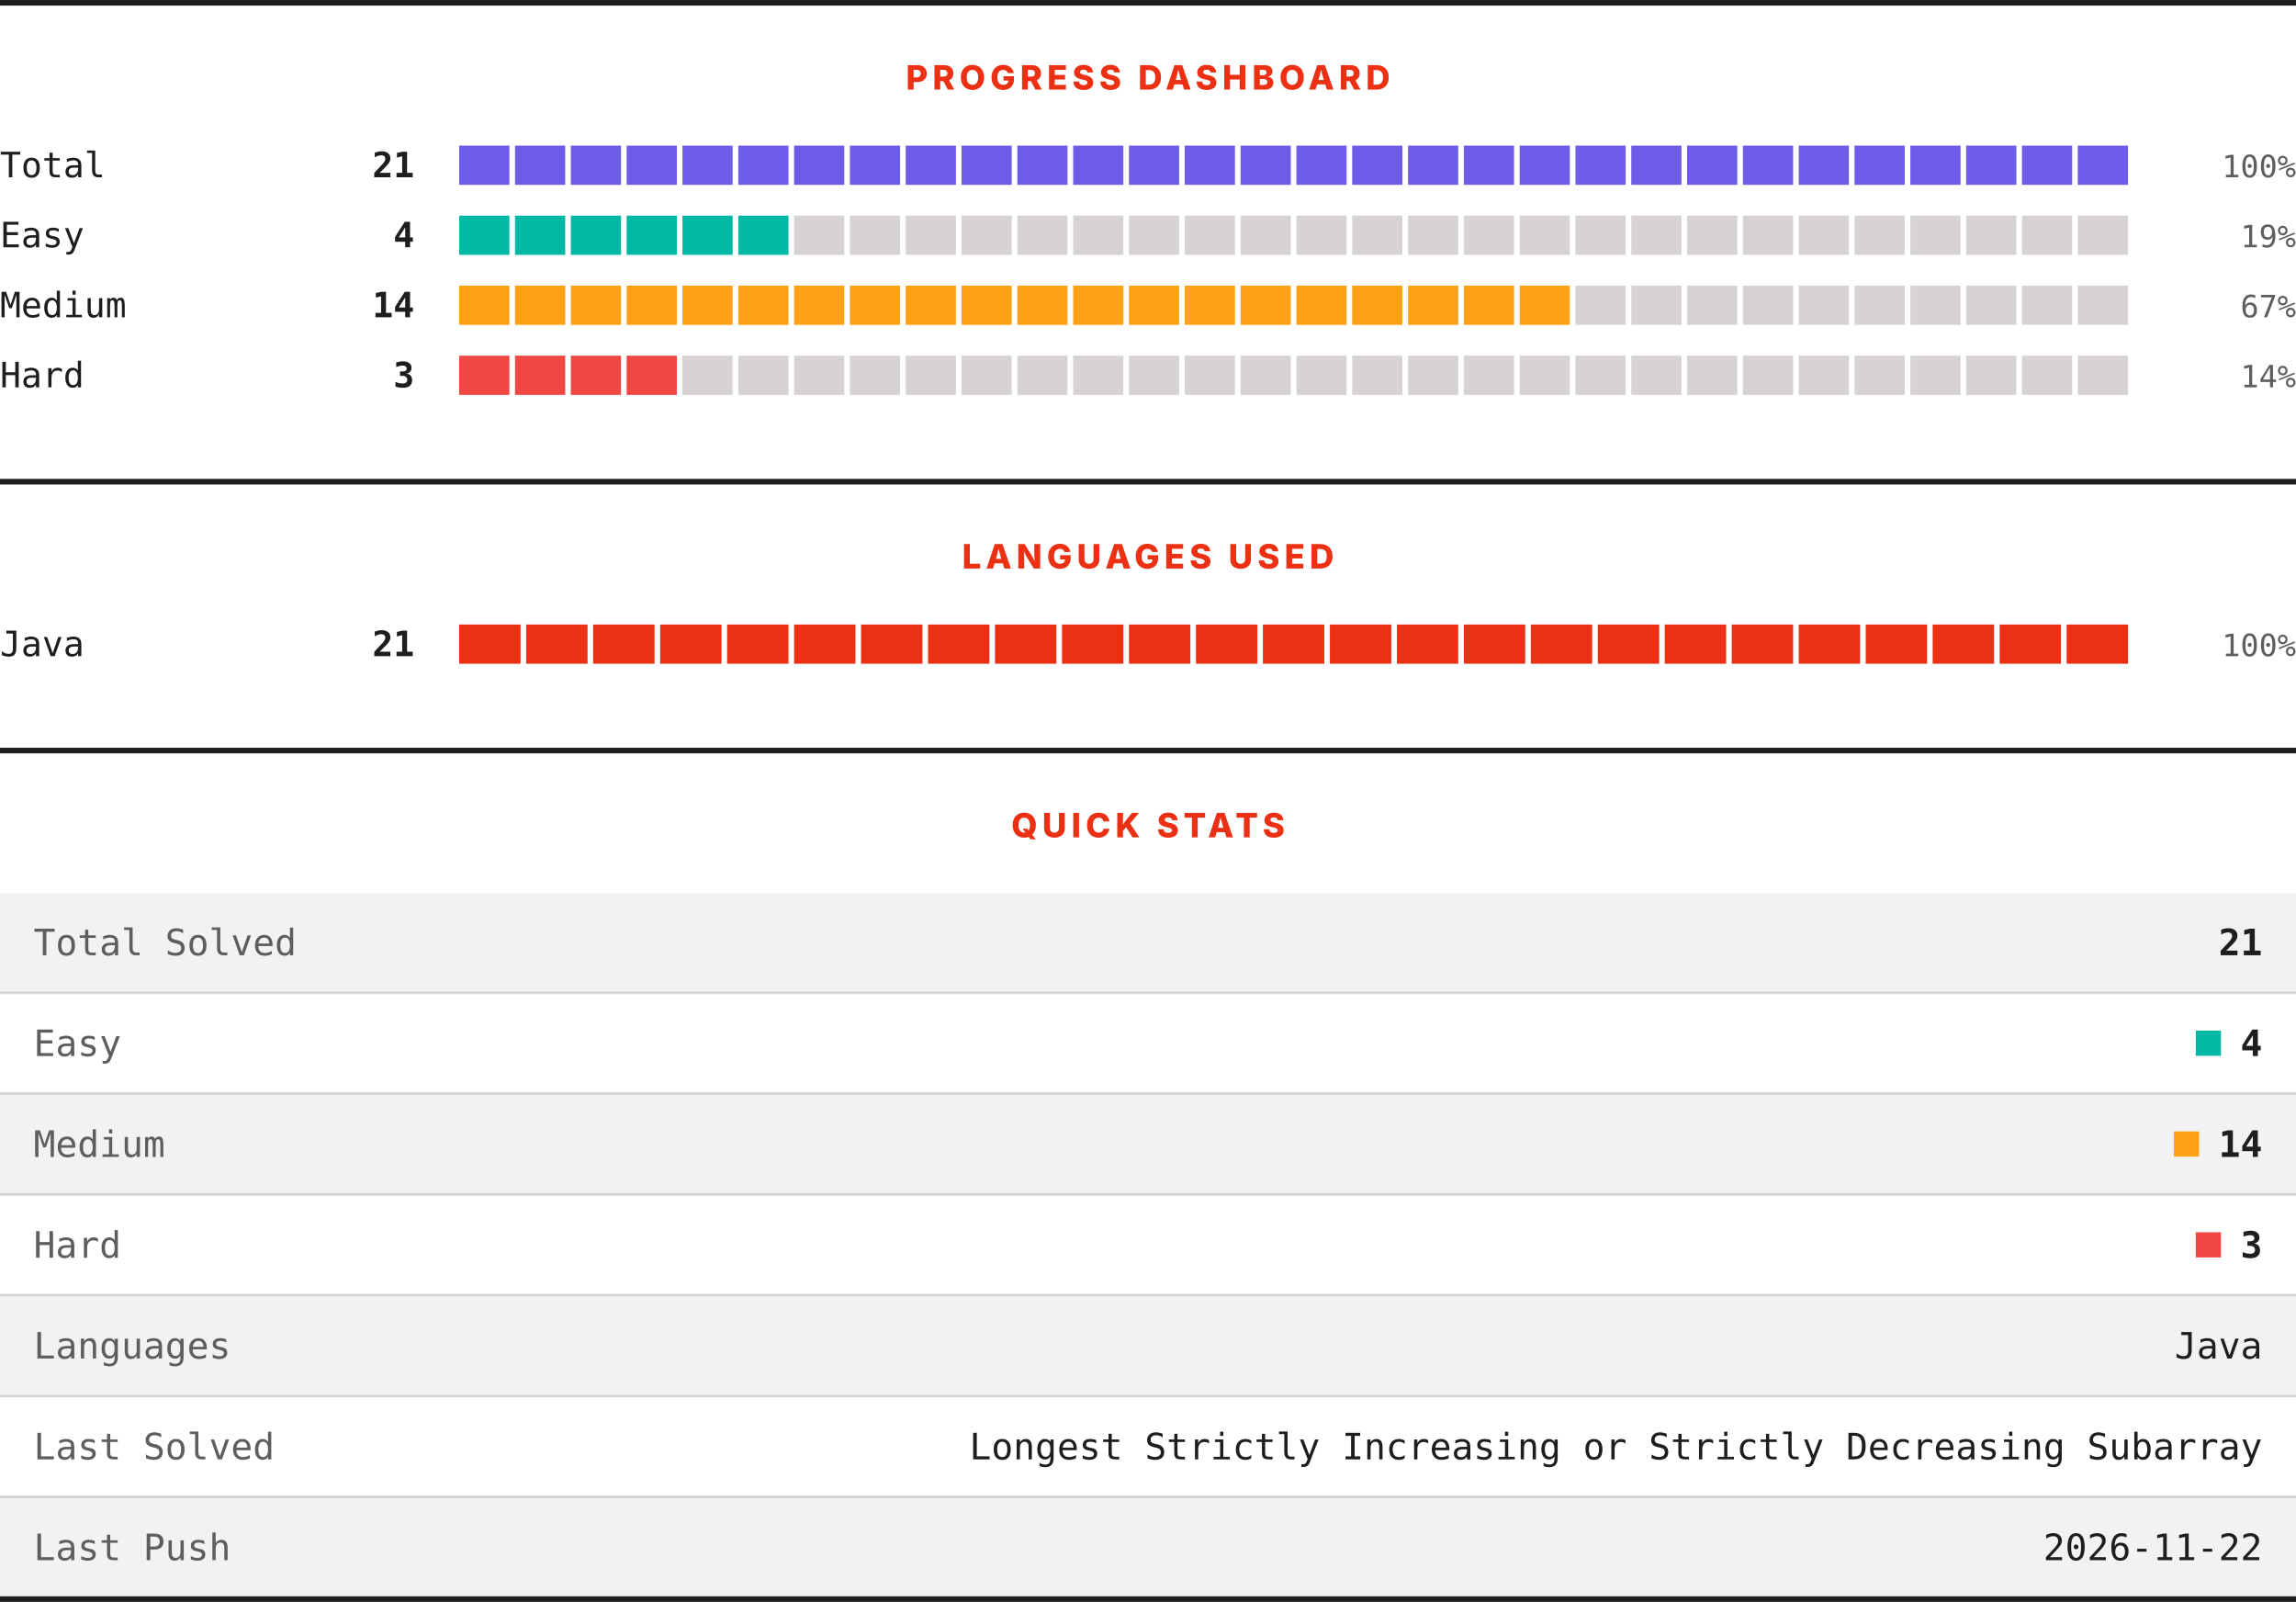
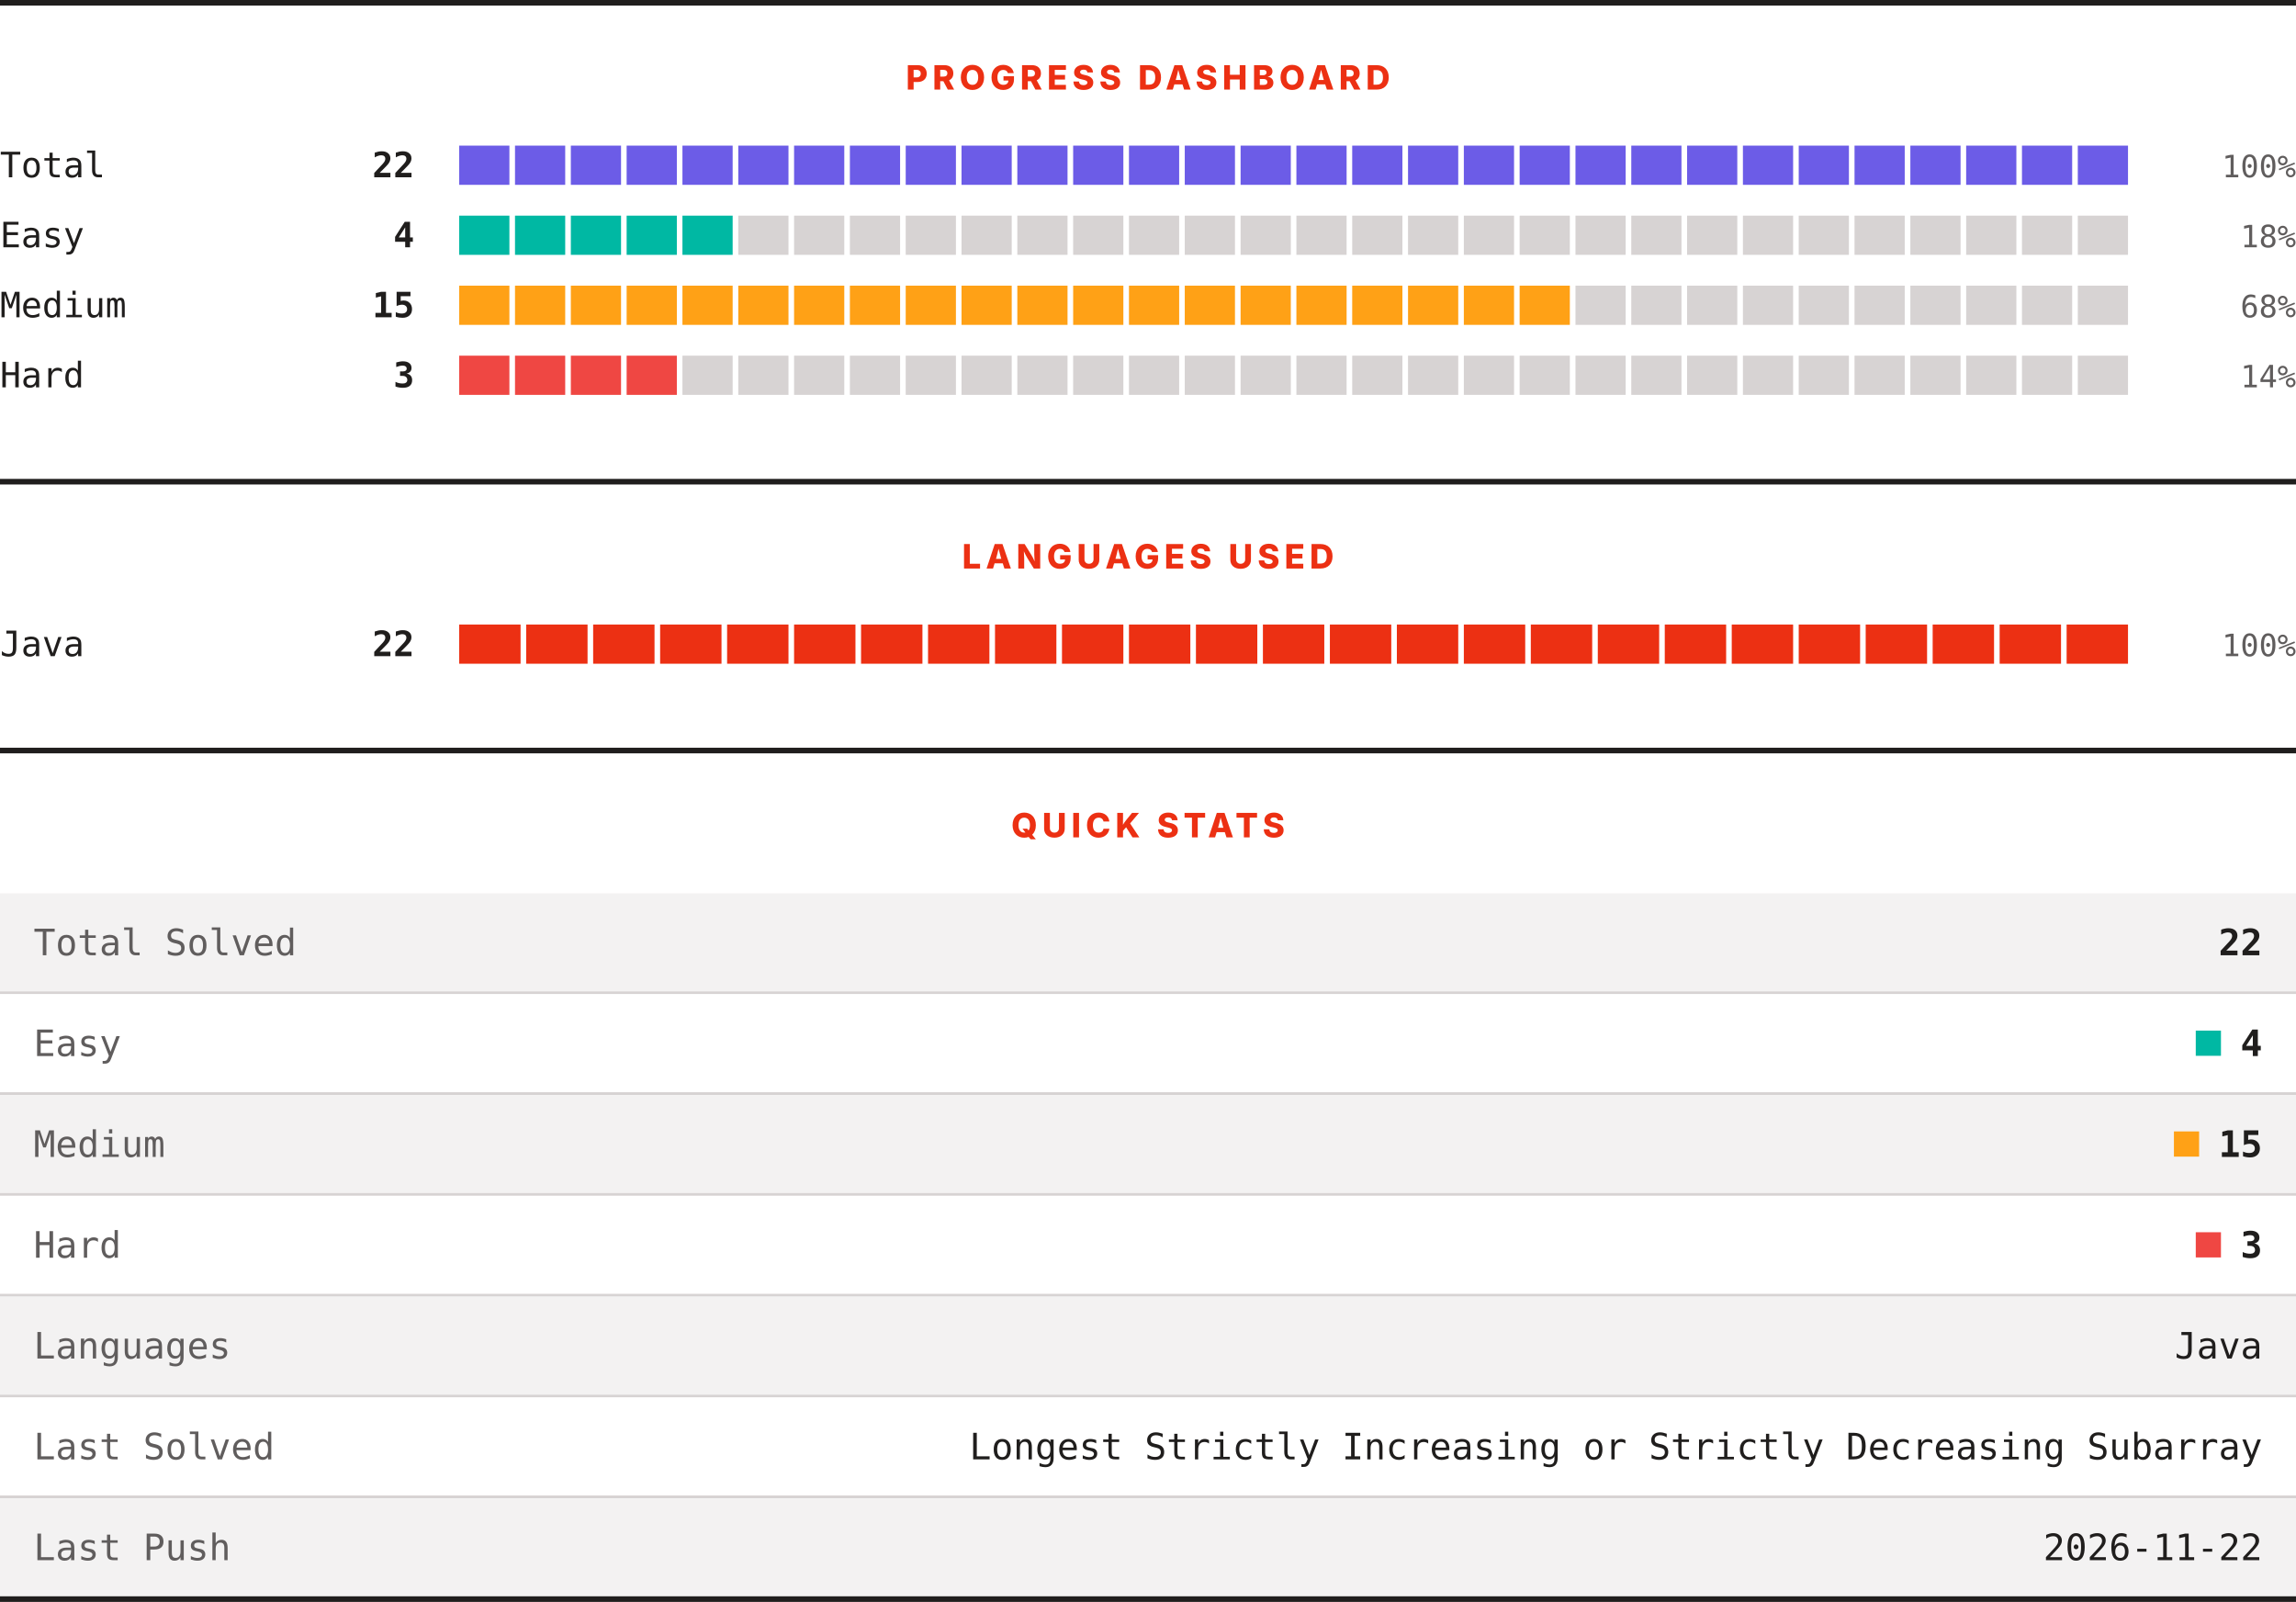
<svg xmlns="http://www.w3.org/2000/svg" width="820" height="572" viewBox="0 0 820 572" role="img" aria-label="LeetCode progress, languages and quick stats">
  <rect width="820" height="572" fill="#ffffff" />
  <rect x="0" y="0" width="820" height="2" fill="#201e1d" />
  <text x="410" y="32" text-anchor="middle" font-family="Archivo, system-ui, -apple-system, Segoe UI, sans-serif" font-size="12" font-weight="800" letter-spacing="1.68" fill="#ec3013">PROGRESS DASHBOARD</text>
  <text x="0" y="63.3" font-family="ui-monospace, SFMono-Regular, Menlo, Consolas, monospace" font-size="12.5" fill="#201e1d">Total</text>
-   <text x="148" y="63.3" text-anchor="end" font-family="ui-monospace, SFMono-Regular, Menlo, Consolas, monospace" font-size="12.5" font-weight="700" fill="#201e1d">21</text>
+   <text x="148" y="63.3" text-anchor="end" font-family="ui-monospace, SFMono-Regular, Menlo, Consolas, monospace" font-size="12.5" font-weight="700" fill="#201e1d">22</text>
  <rect x="164.00" y="52" width="17.93" height="14" fill="#6c5ce7" />
  <rect x="183.93" y="52" width="17.93" height="14" fill="#6c5ce7" />
  <rect x="203.87" y="52" width="17.93" height="14" fill="#6c5ce7" />
  <rect x="223.80" y="52" width="17.93" height="14" fill="#6c5ce7" />
  <rect x="243.73" y="52" width="17.93" height="14" fill="#6c5ce7" />
  <rect x="263.67" y="52" width="17.93" height="14" fill="#6c5ce7" />
  <rect x="283.60" y="52" width="17.93" height="14" fill="#6c5ce7" />
  <rect x="303.53" y="52" width="17.93" height="14" fill="#6c5ce7" />
  <rect x="323.47" y="52" width="17.93" height="14" fill="#6c5ce7" />
  <rect x="343.40" y="52" width="17.93" height="14" fill="#6c5ce7" />
  <rect x="363.33" y="52" width="17.93" height="14" fill="#6c5ce7" />
  <rect x="383.27" y="52" width="17.93" height="14" fill="#6c5ce7" />
  <rect x="403.20" y="52" width="17.93" height="14" fill="#6c5ce7" />
  <rect x="423.13" y="52" width="17.93" height="14" fill="#6c5ce7" />
  <rect x="443.07" y="52" width="17.93" height="14" fill="#6c5ce7" />
  <rect x="463.00" y="52" width="17.93" height="14" fill="#6c5ce7" />
  <rect x="482.93" y="52" width="17.93" height="14" fill="#6c5ce7" />
  <rect x="502.87" y="52" width="17.93" height="14" fill="#6c5ce7" />
  <rect x="522.80" y="52" width="17.93" height="14" fill="#6c5ce7" />
  <rect x="542.73" y="52" width="17.93" height="14" fill="#6c5ce7" />
  <rect x="562.67" y="52" width="17.93" height="14" fill="#6c5ce7" />
  <rect x="582.60" y="52" width="17.93" height="14" fill="#6c5ce7" />
  <rect x="602.53" y="52" width="17.93" height="14" fill="#6c5ce7" />
  <rect x="622.47" y="52" width="17.93" height="14" fill="#6c5ce7" />
  <rect x="642.40" y="52" width="17.93" height="14" fill="#6c5ce7" />
  <rect x="662.33" y="52" width="17.93" height="14" fill="#6c5ce7" />
  <rect x="682.27" y="52" width="17.93" height="14" fill="#6c5ce7" />
  <rect x="702.20" y="52" width="17.93" height="14" fill="#6c5ce7" />
  <rect x="722.13" y="52" width="17.93" height="14" fill="#6c5ce7" />
  <rect x="742.07" y="52" width="17.93" height="14" fill="#6c5ce7" />
  <text x="820" y="63.3" text-anchor="end" font-family="ui-monospace, SFMono-Regular, Menlo, Consolas, monospace" font-size="11" fill="#605d5d">100%</text>
  <text x="0" y="88.3" font-family="ui-monospace, SFMono-Regular, Menlo, Consolas, monospace" font-size="12.5" fill="#201e1d">Easy</text>
  <text x="148" y="88.3" text-anchor="end" font-family="ui-monospace, SFMono-Regular, Menlo, Consolas, monospace" font-size="12.5" font-weight="700" fill="#201e1d">4</text>
  <rect x="164.00" y="77" width="17.93" height="14" fill="#00b8a3" />
  <rect x="183.93" y="77" width="17.93" height="14" fill="#00b8a3" />
  <rect x="203.87" y="77" width="17.93" height="14" fill="#00b8a3" />
  <rect x="223.80" y="77" width="17.93" height="14" fill="#00b8a3" />
  <rect x="243.73" y="77" width="17.93" height="14" fill="#00b8a3" />
-   <rect x="263.67" y="77" width="17.93" height="14" fill="#00b8a3" />
+   <rect x="263.67" y="77" width="17.93" height="14" fill="#d7d3d3" />
  <rect x="283.60" y="77" width="17.93" height="14" fill="#d7d3d3" />
  <rect x="303.53" y="77" width="17.93" height="14" fill="#d7d3d3" />
  <rect x="323.47" y="77" width="17.93" height="14" fill="#d7d3d3" />
  <rect x="343.40" y="77" width="17.93" height="14" fill="#d7d3d3" />
  <rect x="363.33" y="77" width="17.93" height="14" fill="#d7d3d3" />
  <rect x="383.27" y="77" width="17.93" height="14" fill="#d7d3d3" />
  <rect x="403.20" y="77" width="17.93" height="14" fill="#d7d3d3" />
  <rect x="423.13" y="77" width="17.93" height="14" fill="#d7d3d3" />
  <rect x="443.07" y="77" width="17.93" height="14" fill="#d7d3d3" />
  <rect x="463.00" y="77" width="17.93" height="14" fill="#d7d3d3" />
  <rect x="482.93" y="77" width="17.93" height="14" fill="#d7d3d3" />
  <rect x="502.87" y="77" width="17.93" height="14" fill="#d7d3d3" />
  <rect x="522.80" y="77" width="17.93" height="14" fill="#d7d3d3" />
  <rect x="542.73" y="77" width="17.93" height="14" fill="#d7d3d3" />
  <rect x="562.67" y="77" width="17.93" height="14" fill="#d7d3d3" />
  <rect x="582.60" y="77" width="17.93" height="14" fill="#d7d3d3" />
  <rect x="602.53" y="77" width="17.93" height="14" fill="#d7d3d3" />
  <rect x="622.47" y="77" width="17.93" height="14" fill="#d7d3d3" />
  <rect x="642.40" y="77" width="17.93" height="14" fill="#d7d3d3" />
  <rect x="662.33" y="77" width="17.93" height="14" fill="#d7d3d3" />
  <rect x="682.27" y="77" width="17.93" height="14" fill="#d7d3d3" />
  <rect x="702.20" y="77" width="17.93" height="14" fill="#d7d3d3" />
  <rect x="722.13" y="77" width="17.93" height="14" fill="#d7d3d3" />
  <rect x="742.07" y="77" width="17.93" height="14" fill="#d7d3d3" />
-   <text x="820" y="88.3" text-anchor="end" font-family="ui-monospace, SFMono-Regular, Menlo, Consolas, monospace" font-size="11" fill="#605d5d">19%</text>
+   <text x="820" y="88.3" text-anchor="end" font-family="ui-monospace, SFMono-Regular, Menlo, Consolas, monospace" font-size="11" fill="#605d5d">18%</text>
  <text x="0" y="113.3" font-family="ui-monospace, SFMono-Regular, Menlo, Consolas, monospace" font-size="12.5" fill="#201e1d">Medium</text>
-   <text x="148" y="113.3" text-anchor="end" font-family="ui-monospace, SFMono-Regular, Menlo, Consolas, monospace" font-size="12.5" font-weight="700" fill="#201e1d">14</text>
+   <text x="148" y="113.3" text-anchor="end" font-family="ui-monospace, SFMono-Regular, Menlo, Consolas, monospace" font-size="12.5" font-weight="700" fill="#201e1d">15</text>
  <rect x="164.00" y="102" width="17.93" height="14" fill="#ffa116" />
  <rect x="183.93" y="102" width="17.93" height="14" fill="#ffa116" />
  <rect x="203.87" y="102" width="17.93" height="14" fill="#ffa116" />
  <rect x="223.80" y="102" width="17.93" height="14" fill="#ffa116" />
  <rect x="243.73" y="102" width="17.93" height="14" fill="#ffa116" />
  <rect x="263.67" y="102" width="17.93" height="14" fill="#ffa116" />
  <rect x="283.60" y="102" width="17.93" height="14" fill="#ffa116" />
  <rect x="303.53" y="102" width="17.93" height="14" fill="#ffa116" />
  <rect x="323.47" y="102" width="17.93" height="14" fill="#ffa116" />
  <rect x="343.40" y="102" width="17.93" height="14" fill="#ffa116" />
  <rect x="363.33" y="102" width="17.93" height="14" fill="#ffa116" />
  <rect x="383.27" y="102" width="17.93" height="14" fill="#ffa116" />
  <rect x="403.20" y="102" width="17.93" height="14" fill="#ffa116" />
  <rect x="423.13" y="102" width="17.93" height="14" fill="#ffa116" />
  <rect x="443.07" y="102" width="17.93" height="14" fill="#ffa116" />
  <rect x="463.00" y="102" width="17.93" height="14" fill="#ffa116" />
  <rect x="482.93" y="102" width="17.93" height="14" fill="#ffa116" />
  <rect x="502.87" y="102" width="17.93" height="14" fill="#ffa116" />
  <rect x="522.80" y="102" width="17.93" height="14" fill="#ffa116" />
  <rect x="542.73" y="102" width="17.93" height="14" fill="#ffa116" />
  <rect x="562.67" y="102" width="17.93" height="14" fill="#d7d3d3" />
  <rect x="582.60" y="102" width="17.93" height="14" fill="#d7d3d3" />
  <rect x="602.53" y="102" width="17.93" height="14" fill="#d7d3d3" />
  <rect x="622.47" y="102" width="17.93" height="14" fill="#d7d3d3" />
  <rect x="642.40" y="102" width="17.93" height="14" fill="#d7d3d3" />
  <rect x="662.33" y="102" width="17.93" height="14" fill="#d7d3d3" />
  <rect x="682.27" y="102" width="17.93" height="14" fill="#d7d3d3" />
  <rect x="702.20" y="102" width="17.93" height="14" fill="#d7d3d3" />
  <rect x="722.13" y="102" width="17.93" height="14" fill="#d7d3d3" />
  <rect x="742.07" y="102" width="17.93" height="14" fill="#d7d3d3" />
-   <text x="820" y="113.3" text-anchor="end" font-family="ui-monospace, SFMono-Regular, Menlo, Consolas, monospace" font-size="11" fill="#605d5d">67%</text>
+   <text x="820" y="113.3" text-anchor="end" font-family="ui-monospace, SFMono-Regular, Menlo, Consolas, monospace" font-size="11" fill="#605d5d">68%</text>
  <text x="0" y="138.3" font-family="ui-monospace, SFMono-Regular, Menlo, Consolas, monospace" font-size="12.5" fill="#201e1d">Hard</text>
  <text x="148" y="138.3" text-anchor="end" font-family="ui-monospace, SFMono-Regular, Menlo, Consolas, monospace" font-size="12.5" font-weight="700" fill="#201e1d">3</text>
  <rect x="164.00" y="127" width="17.93" height="14" fill="#ef4743" />
  <rect x="183.93" y="127" width="17.93" height="14" fill="#ef4743" />
  <rect x="203.87" y="127" width="17.93" height="14" fill="#ef4743" />
  <rect x="223.80" y="127" width="17.93" height="14" fill="#ef4743" />
  <rect x="243.73" y="127" width="17.93" height="14" fill="#d7d3d3" />
  <rect x="263.67" y="127" width="17.93" height="14" fill="#d7d3d3" />
  <rect x="283.60" y="127" width="17.93" height="14" fill="#d7d3d3" />
  <rect x="303.53" y="127" width="17.93" height="14" fill="#d7d3d3" />
  <rect x="323.47" y="127" width="17.93" height="14" fill="#d7d3d3" />
  <rect x="343.40" y="127" width="17.93" height="14" fill="#d7d3d3" />
  <rect x="363.33" y="127" width="17.93" height="14" fill="#d7d3d3" />
  <rect x="383.27" y="127" width="17.93" height="14" fill="#d7d3d3" />
  <rect x="403.20" y="127" width="17.93" height="14" fill="#d7d3d3" />
  <rect x="423.13" y="127" width="17.93" height="14" fill="#d7d3d3" />
  <rect x="443.07" y="127" width="17.93" height="14" fill="#d7d3d3" />
  <rect x="463.00" y="127" width="17.93" height="14" fill="#d7d3d3" />
  <rect x="482.93" y="127" width="17.93" height="14" fill="#d7d3d3" />
  <rect x="502.87" y="127" width="17.93" height="14" fill="#d7d3d3" />
  <rect x="522.80" y="127" width="17.93" height="14" fill="#d7d3d3" />
  <rect x="542.73" y="127" width="17.93" height="14" fill="#d7d3d3" />
  <rect x="562.67" y="127" width="17.93" height="14" fill="#d7d3d3" />
  <rect x="582.60" y="127" width="17.93" height="14" fill="#d7d3d3" />
  <rect x="602.53" y="127" width="17.93" height="14" fill="#d7d3d3" />
  <rect x="622.47" y="127" width="17.93" height="14" fill="#d7d3d3" />
  <rect x="642.40" y="127" width="17.93" height="14" fill="#d7d3d3" />
  <rect x="662.33" y="127" width="17.93" height="14" fill="#d7d3d3" />
  <rect x="682.27" y="127" width="17.93" height="14" fill="#d7d3d3" />
  <rect x="702.20" y="127" width="17.93" height="14" fill="#d7d3d3" />
  <rect x="722.13" y="127" width="17.93" height="14" fill="#d7d3d3" />
  <rect x="742.07" y="127" width="17.93" height="14" fill="#d7d3d3" />
  <text x="820" y="138.3" text-anchor="end" font-family="ui-monospace, SFMono-Regular, Menlo, Consolas, monospace" font-size="11" fill="#605d5d">14%</text>
  <rect x="0" y="171" width="820" height="2" fill="#201e1d" />
  <text x="410" y="203" text-anchor="middle" font-family="Archivo, system-ui, -apple-system, Segoe UI, sans-serif" font-size="12" font-weight="800" letter-spacing="1.68" fill="#ec3013">LANGUAGES USED</text>
  <text x="0" y="234.3" font-family="ui-monospace, SFMono-Regular, Menlo, Consolas, monospace" font-size="12.5" fill="#201e1d">Java</text>
-   <text x="148" y="234.3" text-anchor="end" font-family="ui-monospace, SFMono-Regular, Menlo, Consolas, monospace" font-size="12.5" font-weight="700" fill="#201e1d">21</text>
+   <text x="148" y="234.3" text-anchor="end" font-family="ui-monospace, SFMono-Regular, Menlo, Consolas, monospace" font-size="12.5" font-weight="700" fill="#201e1d">22</text>
  <rect x="164.00" y="223" width="21.92" height="14" fill="#ec3013" />
  <rect x="187.92" y="223" width="21.92" height="14" fill="#ec3013" />
  <rect x="211.84" y="223" width="21.92" height="14" fill="#ec3013" />
  <rect x="235.76" y="223" width="21.92" height="14" fill="#ec3013" />
  <rect x="259.68" y="223" width="21.92" height="14" fill="#ec3013" />
  <rect x="283.60" y="223" width="21.92" height="14" fill="#ec3013" />
  <rect x="307.52" y="223" width="21.92" height="14" fill="#ec3013" />
  <rect x="331.44" y="223" width="21.92" height="14" fill="#ec3013" />
  <rect x="355.36" y="223" width="21.92" height="14" fill="#ec3013" />
  <rect x="379.28" y="223" width="21.92" height="14" fill="#ec3013" />
  <rect x="403.20" y="223" width="21.92" height="14" fill="#ec3013" />
  <rect x="427.12" y="223" width="21.92" height="14" fill="#ec3013" />
  <rect x="451.04" y="223" width="21.92" height="14" fill="#ec3013" />
  <rect x="474.96" y="223" width="21.92" height="14" fill="#ec3013" />
  <rect x="498.88" y="223" width="21.92" height="14" fill="#ec3013" />
  <rect x="522.80" y="223" width="21.92" height="14" fill="#ec3013" />
  <rect x="546.72" y="223" width="21.92" height="14" fill="#ec3013" />
  <rect x="570.64" y="223" width="21.92" height="14" fill="#ec3013" />
  <rect x="594.56" y="223" width="21.92" height="14" fill="#ec3013" />
  <rect x="618.48" y="223" width="21.92" height="14" fill="#ec3013" />
  <rect x="642.40" y="223" width="21.92" height="14" fill="#ec3013" />
  <rect x="666.32" y="223" width="21.92" height="14" fill="#ec3013" />
  <rect x="690.24" y="223" width="21.92" height="14" fill="#ec3013" />
  <rect x="714.16" y="223" width="21.92" height="14" fill="#ec3013" />
  <rect x="738.08" y="223" width="21.92" height="14" fill="#ec3013" />
  <text x="820" y="234.3" text-anchor="end" font-family="ui-monospace, SFMono-Regular, Menlo, Consolas, monospace" font-size="11" fill="#605d5d">100%</text>
  <rect x="0" y="267" width="820" height="2" fill="#201e1d" />
  <text x="410" y="299" text-anchor="middle" font-family="Archivo, system-ui, -apple-system, Segoe UI, sans-serif" font-size="12" font-weight="800" letter-spacing="1.68" fill="#ec3013">QUICK STATS</text>
  <rect x="0" y="319" width="820" height="35" fill="#f3f2f2" />
  <text x="12" y="341.1" font-family="ui-monospace, SFMono-Regular, Menlo, Consolas, monospace" font-size="13" fill="#605d5d">Total Solved</text>
-   <text x="808" y="341.1" text-anchor="end" font-family="ui-monospace, SFMono-Regular, Menlo, Consolas, monospace" font-size="13" font-weight="700" fill="#201e1d">21</text>
+   <text x="808" y="341.1" text-anchor="end" font-family="ui-monospace, SFMono-Regular, Menlo, Consolas, monospace" font-size="13" font-weight="700" fill="#201e1d">22</text>
  <rect x="0" y="354" width="820" height="1" fill="#d7d3d3" />
  <rect x="0" y="355" width="820" height="35" fill="#ffffff" />
  <text x="12" y="377.1" font-family="ui-monospace, SFMono-Regular, Menlo, Consolas, monospace" font-size="13" fill="#605d5d">Easy</text>
  <rect x="784.2" y="368" width="9" height="9" fill="#00b8a3" />
  <text x="808" y="377.1" text-anchor="end" font-family="ui-monospace, SFMono-Regular, Menlo, Consolas, monospace" font-size="13" font-weight="700" fill="#201e1d">4</text>
  <rect x="0" y="390" width="820" height="1" fill="#d7d3d3" />
  <rect x="0" y="391" width="820" height="35" fill="#f3f2f2" />
  <text x="12" y="413.1" font-family="ui-monospace, SFMono-Regular, Menlo, Consolas, monospace" font-size="13" fill="#605d5d">Medium</text>
  <rect x="776.4" y="404" width="9" height="9" fill="#ffa116" />
-   <text x="808" y="413.1" text-anchor="end" font-family="ui-monospace, SFMono-Regular, Menlo, Consolas, monospace" font-size="13" font-weight="700" fill="#201e1d">14</text>
+   <text x="808" y="413.1" text-anchor="end" font-family="ui-monospace, SFMono-Regular, Menlo, Consolas, monospace" font-size="13" font-weight="700" fill="#201e1d">15</text>
  <rect x="0" y="426" width="820" height="1" fill="#d7d3d3" />
  <rect x="0" y="427" width="820" height="35" fill="#ffffff" />
  <text x="12" y="449.1" font-family="ui-monospace, SFMono-Regular, Menlo, Consolas, monospace" font-size="13" fill="#605d5d">Hard</text>
  <rect x="784.2" y="440" width="9" height="9" fill="#ef4743" />
  <text x="808" y="449.1" text-anchor="end" font-family="ui-monospace, SFMono-Regular, Menlo, Consolas, monospace" font-size="13" font-weight="700" fill="#201e1d">3</text>
  <rect x="0" y="462" width="820" height="1" fill="#d7d3d3" />
  <rect x="0" y="463" width="820" height="35" fill="#f3f2f2" />
  <text x="12" y="485.1" font-family="ui-monospace, SFMono-Regular, Menlo, Consolas, monospace" font-size="13" fill="#605d5d">Languages</text>
  <text x="808" y="485.1" text-anchor="end" font-family="ui-monospace, SFMono-Regular, Menlo, Consolas, monospace" font-size="13" fill="#201e1d">Java</text>
  <rect x="0" y="498" width="820" height="1" fill="#d7d3d3" />
  <rect x="0" y="499" width="820" height="35" fill="#ffffff" />
  <text x="12" y="521.1" font-family="ui-monospace, SFMono-Regular, Menlo, Consolas, monospace" font-size="13" fill="#605d5d">Last Solved</text>
  <text x="808" y="521.1" text-anchor="end" font-family="ui-monospace, SFMono-Regular, Menlo, Consolas, monospace" font-size="13" fill="#201e1d">Longest Strictly Increasing or Strictly Decreasing Subarray</text>
  <rect x="0" y="534" width="820" height="1" fill="#d7d3d3" />
  <rect x="0" y="535" width="820" height="35" fill="#f3f2f2" />
  <text x="12" y="557.1" font-family="ui-monospace, SFMono-Regular, Menlo, Consolas, monospace" font-size="13" fill="#605d5d">Last Push</text>
  <text x="808" y="557.1" text-anchor="end" font-family="ui-monospace, SFMono-Regular, Menlo, Consolas, monospace" font-size="13" fill="#201e1d">2026-11-22</text>
  <rect x="0" y="570" width="820" height="2" fill="#201e1d" />
</svg>
